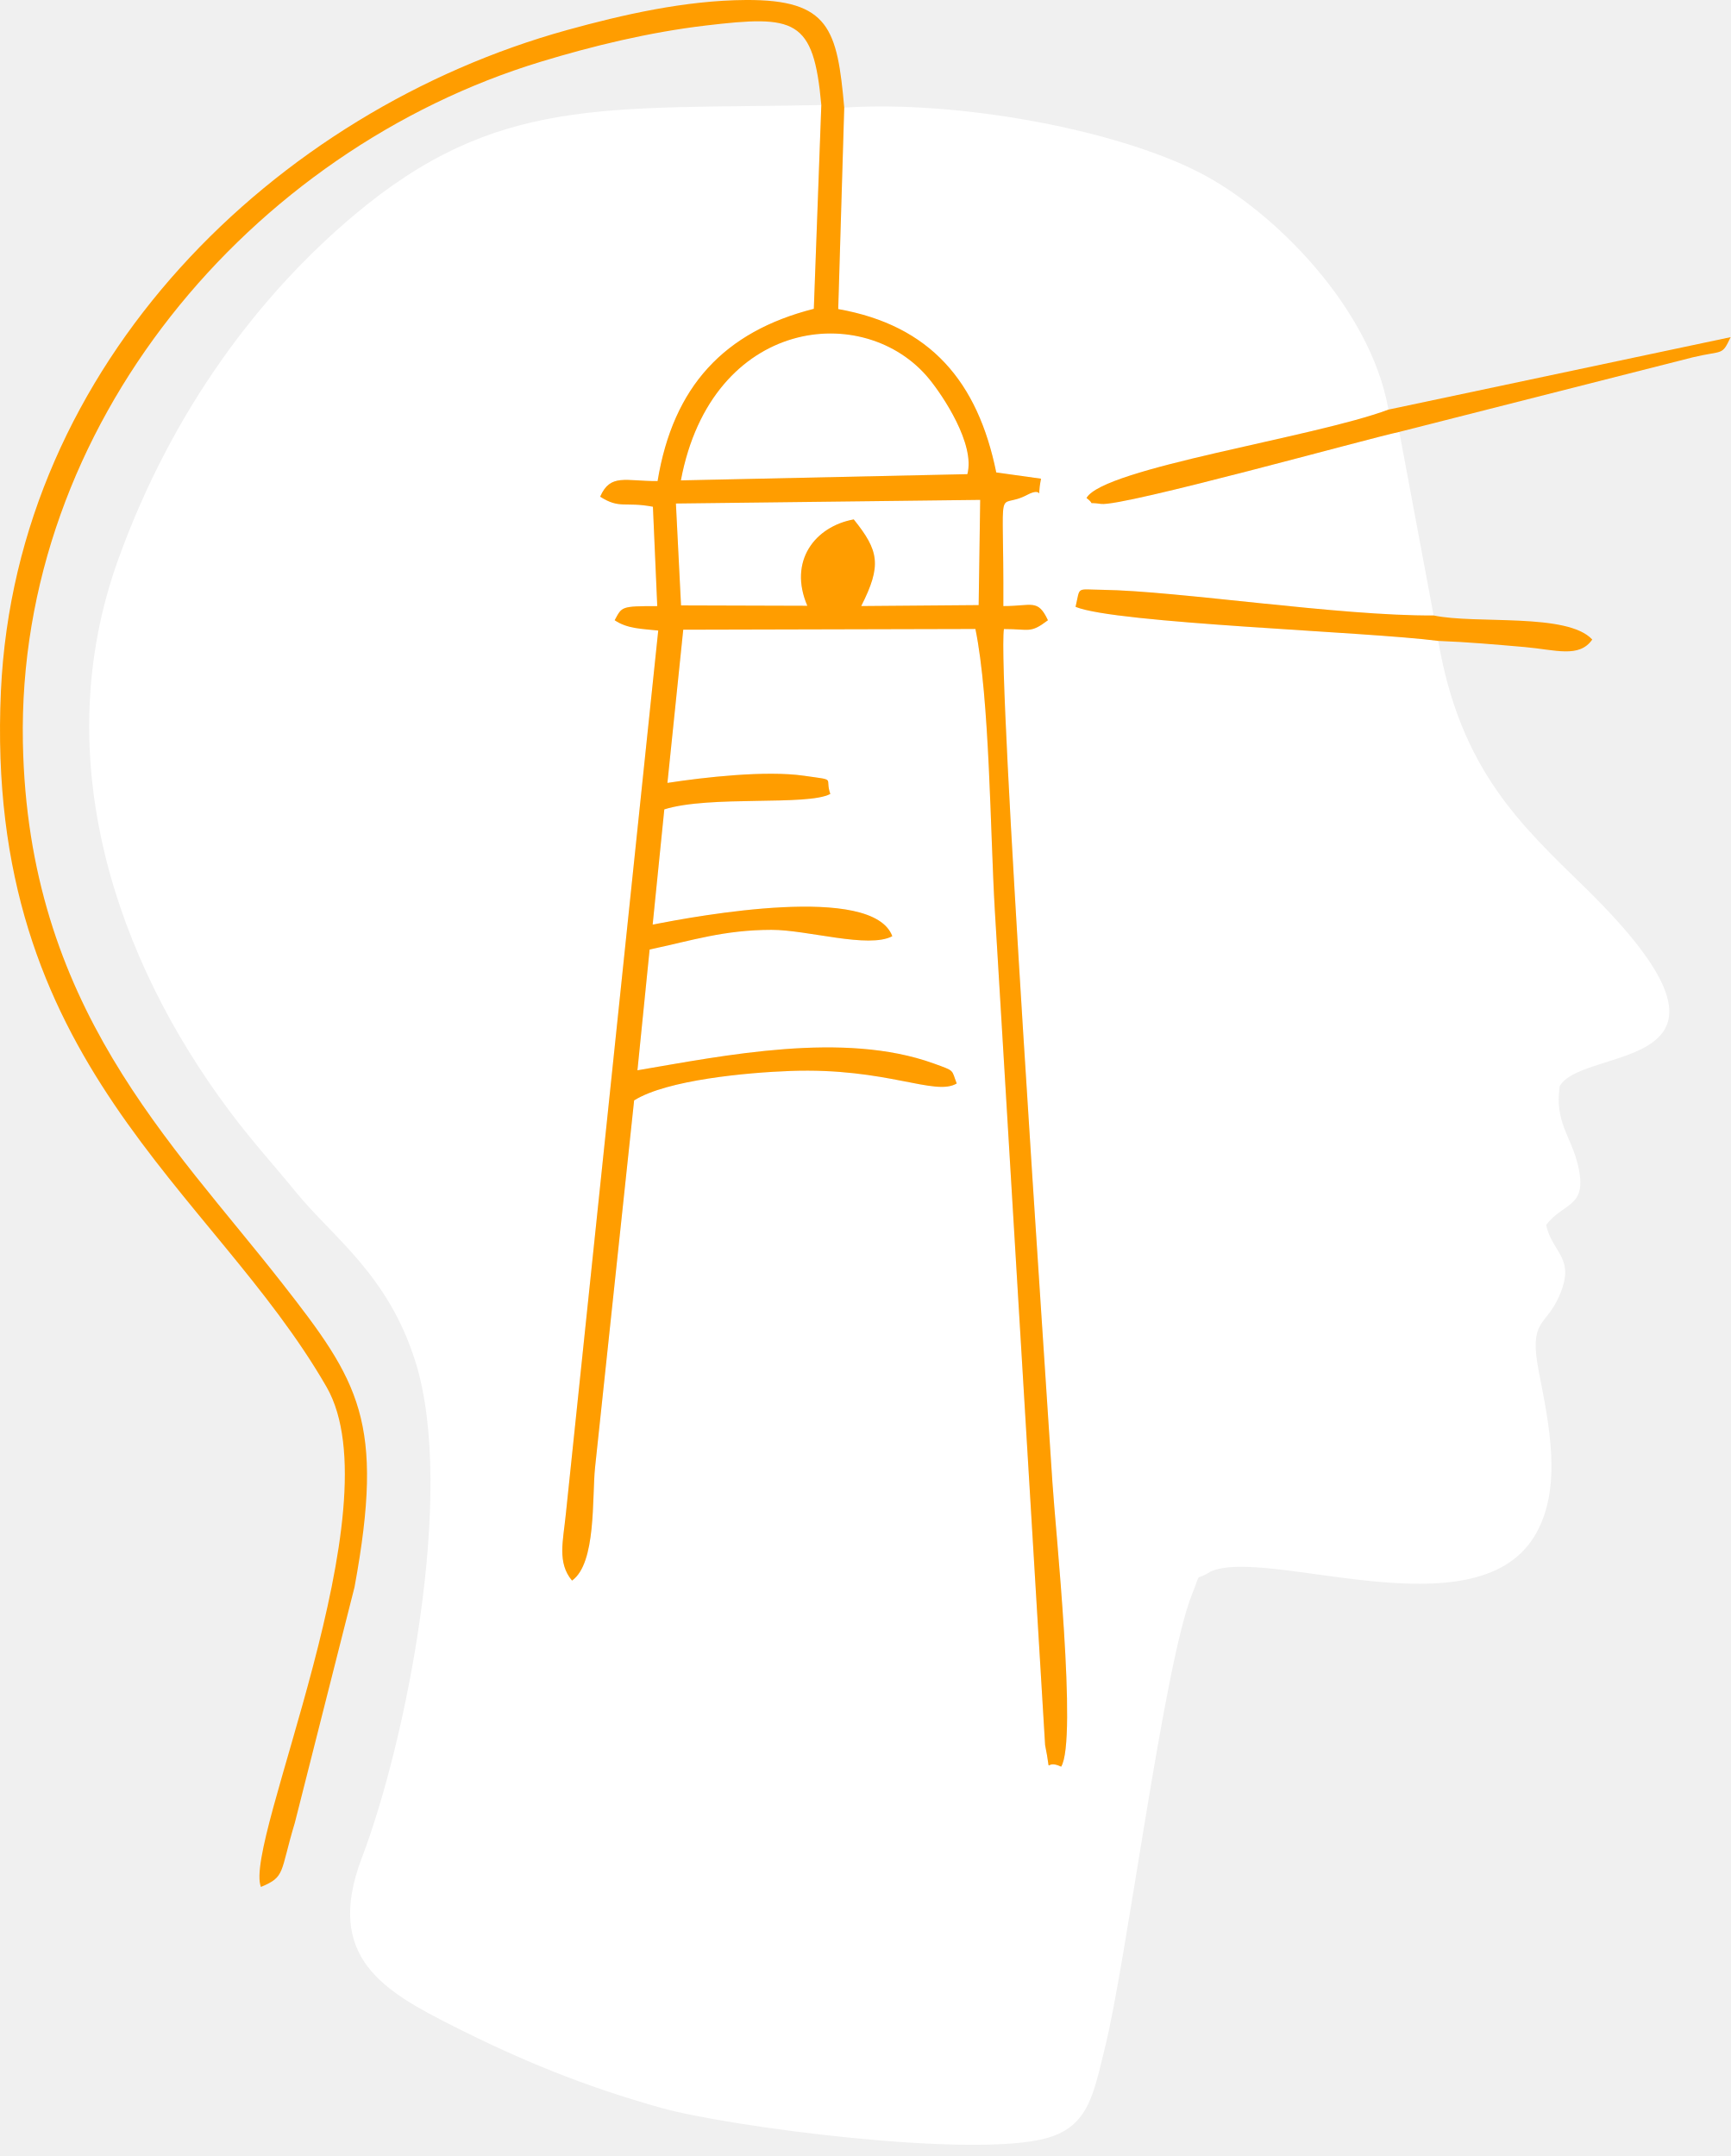
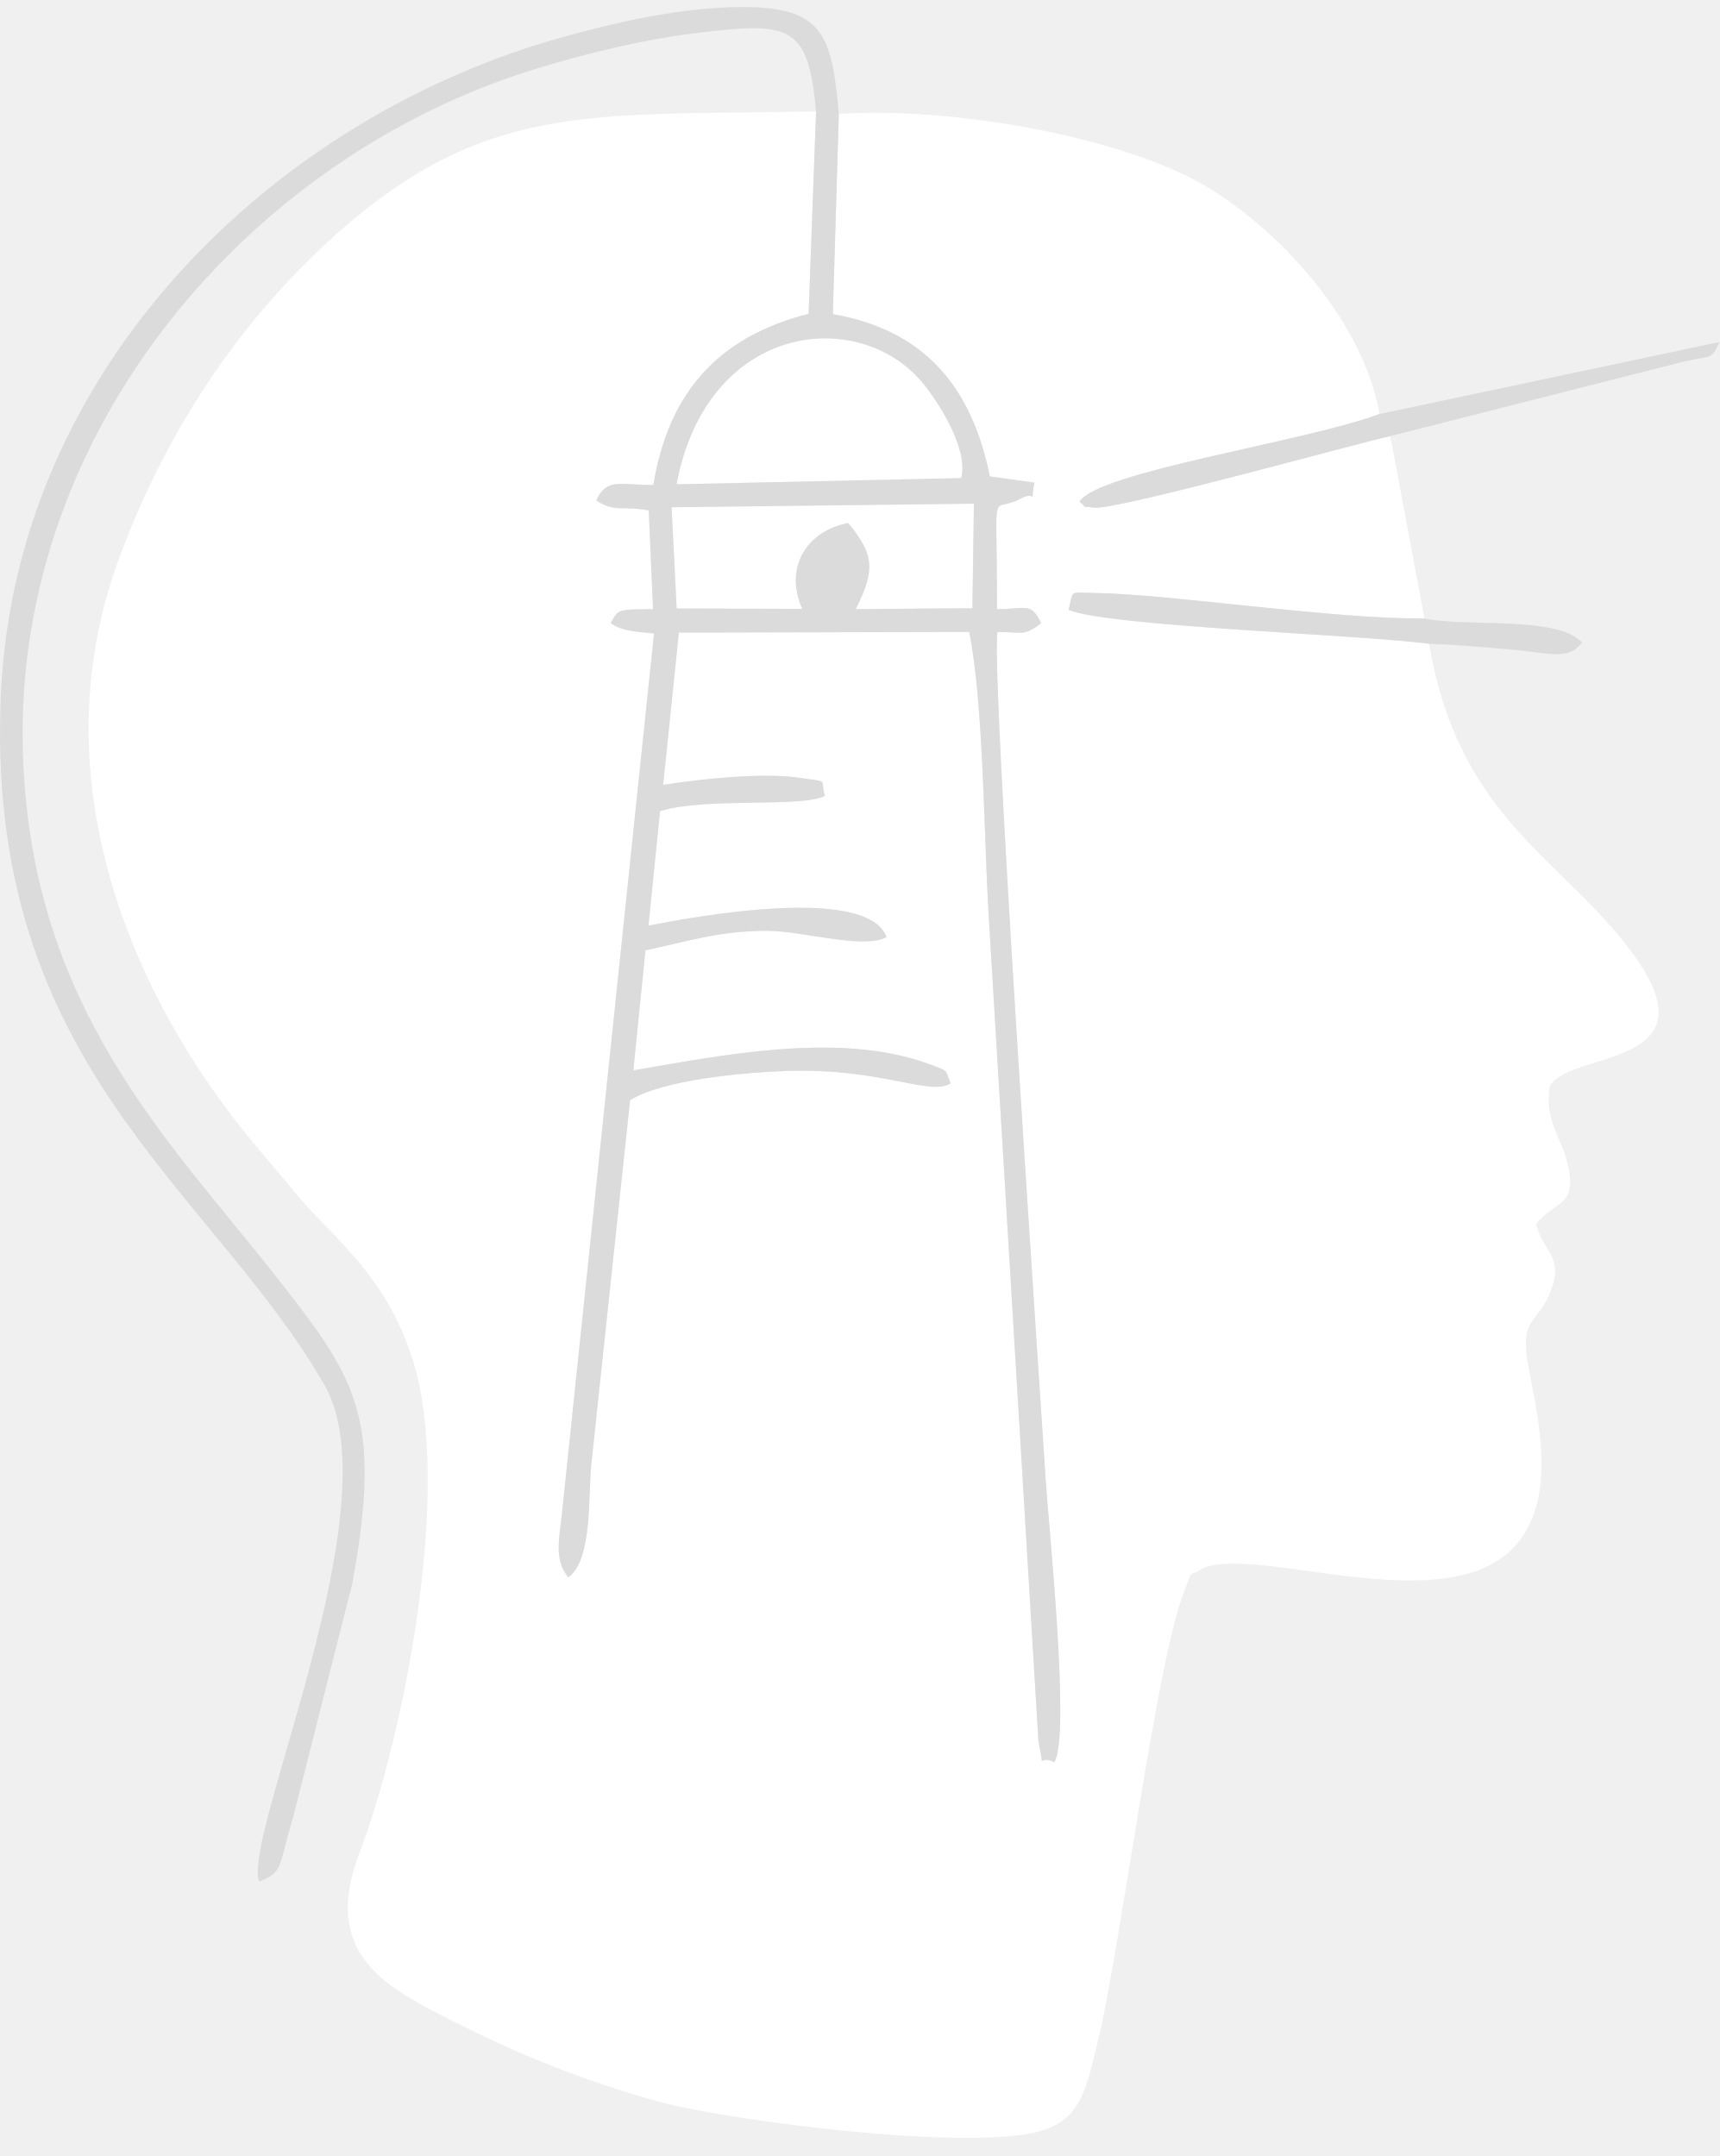
- <svg xmlns="http://www.w3.org/2000/svg" width="122" height="152" viewBox="0 0 122 152" fill="none">
-   <path fill-rule="evenodd" clip-rule="evenodd" d="M101.39 45.185C96.387 44.528 78.647 43.957 75.821 42.782C76.164 41.319 75.825 41.558 77.703 41.582C82.98 41.651 94.486 43.444 101.062 43.389L98.644 30.449C96.57 30.88 79.136 35.737 77.62 35.526C76.452 35.364 77.322 35.672 76.592 35.108C77.804 32.985 92.619 30.85 97.878 28.877C96.62 21.71 89.793 14.861 84.585 12.18C78.587 9.092 67.424 7.066 59.514 7.587L59.09 21.79C65.584 22.942 68.93 26.91 70.23 33.307L73.386 33.748C73.014 35.698 73.745 34.179 72.408 34.889C70.176 36.073 70.774 33.394 70.73 42.73C72.77 42.731 73.152 42.2 73.874 43.727C72.616 44.681 72.589 44.346 70.77 44.347C70.3 47.442 73.714 96.923 74.187 104.488C74.388 107.694 75.966 122.695 74.805 124.552C73.509 123.929 74.171 125.449 73.674 123.032L70.13 64.19C69.808 58.766 69.772 49.261 68.761 44.343L48.164 44.394L47.05 55.196C49.63 54.798 53.981 54.302 56.672 54.69C59.042 55.032 58.113 54.777 58.532 55.973C56.947 56.838 50.032 56.055 46.83 57.062L46.008 65.184C49.252 64.553 61.52 62.282 62.903 66.003C61.227 66.899 56.913 65.548 54.378 65.555C51.027 65.563 48.841 66.293 45.795 66.942L44.936 75.457C51.071 74.416 59.461 72.682 65.806 74.971C67.37 75.535 67.051 75.392 67.444 76.385C65.914 77.311 62.529 75.257 55.732 75.503C52.681 75.614 47.014 76.13 44.702 77.58L41.949 103.453C41.727 105.581 42.046 110.214 40.324 111.433C39.268 110.174 39.697 108.641 39.883 106.777L46.402 44.454C45.252 44.327 44.231 44.337 43.331 43.727C43.852 42.764 43.756 42.732 46.333 42.732L46.026 35.725C44.057 35.351 43.694 35.906 42.308 35.016C43.032 33.365 44.077 33.929 46.355 33.917C47.452 27.244 51.05 23.378 57.37 21.772L57.898 7.406C42.589 7.715 35.011 6.708 24.934 15.191C18.345 20.738 12.165 28.826 8.341 39.424C3.293 53.417 8.184 67.646 16.163 78.31C17.843 80.555 19.23 82.044 20.866 84.05C23.482 87.259 27.368 89.859 29.293 96.027C32.16 105.219 28.602 122.859 25.509 130.978C22.826 138.016 27.107 140.393 31.939 142.835C36.638 145.211 41.114 147.066 46.599 148.605C51.361 149.94 68.674 152.219 73.855 150.719C76.772 149.874 77.096 147.565 77.893 144.357C79.431 138.172 82.031 117.381 84.033 112.394C84.741 110.632 84.136 111.559 85.328 110.8C89.314 109.011 103.89 115.185 108.141 108.35C110.223 105.002 109.176 100.312 108.472 96.676C107.766 93.027 108.936 93.544 109.878 91.456C111.138 88.662 109.449 88.412 108.993 86.364C110.229 84.729 111.953 85.166 111.238 82.15C110.749 80.089 109.583 79.111 109.949 76.585C111.595 73.61 125.307 75.861 111.746 62.586C107.288 58.222 102.951 54.33 101.39 45.185Z" fill="white" />
-   <path fill-rule="evenodd" clip-rule="evenodd" d="M47.998 33.868L68.194 33.429C68.755 31.319 66.479 27.913 65.502 26.718C60.987 21.197 50.175 22.328 47.998 33.868Z" fill="white" />
-   <path fill-rule="evenodd" clip-rule="evenodd" d="M47.648 35.497L48.009 42.682L56.912 42.709C55.559 39.56 57.444 37.119 60.185 36.618C61.963 38.827 62.167 39.856 60.711 42.728L68.99 42.66L69.098 35.242L47.648 35.497Z" fill="white" />
-   <path fill-rule="evenodd" clip-rule="evenodd" d="M69.098 35.242L68.99 42.66L60.711 42.728C62.167 39.856 61.963 38.827 60.185 36.618C57.444 37.119 55.559 39.56 56.912 42.709L48.009 42.682L47.648 35.498L69.098 35.242ZM47.998 33.868C50.175 22.328 60.986 21.197 65.502 26.718C66.479 27.912 68.755 31.319 68.194 33.429L47.998 33.868ZM57.898 7.406L57.37 21.772C51.05 23.378 47.452 27.244 46.356 33.917C44.077 33.929 43.032 33.365 42.308 35.016C43.694 35.906 44.057 35.351 46.027 35.725L46.333 42.732C43.756 42.732 43.852 42.764 43.331 43.727C44.231 44.337 45.252 44.327 46.402 44.454L39.884 106.777C39.697 108.641 39.269 110.174 40.324 111.433C42.046 110.214 41.727 105.581 41.949 103.453L44.702 77.58C47.014 76.13 52.681 75.614 55.732 75.503C62.529 75.257 65.914 77.311 67.444 76.385C67.051 75.392 67.37 75.535 65.807 74.971C59.461 72.682 51.071 74.416 44.936 75.457L45.795 66.942C48.841 66.293 51.027 65.563 54.378 65.555C56.913 65.548 61.227 66.899 62.903 66.003C61.521 62.282 49.252 64.553 46.009 65.184L46.83 57.062C50.032 56.055 56.947 56.838 58.532 55.973C58.113 54.777 59.042 55.032 56.672 54.69C53.982 54.302 49.63 54.798 47.05 55.196L48.165 44.394L68.761 44.343C69.772 49.261 69.808 58.766 70.13 64.19L73.674 123.032C74.171 125.449 73.51 123.929 74.805 124.552C75.966 122.695 74.388 107.694 74.188 104.488C73.714 96.923 70.3 47.442 70.77 44.347C72.589 44.346 72.616 44.681 73.874 43.727C73.152 42.2 72.77 42.731 70.73 42.73C70.774 33.394 70.176 36.073 72.408 34.889C73.746 34.179 73.014 35.698 73.386 33.748L70.23 33.307C68.93 26.91 65.584 22.942 59.09 21.79L59.514 7.587C59.022 2.056 58.468 -0.034 52.58 0C48.298 0.026 43.869 1.042 39.984 2.116C19.405 7.809 1.129 25.587 0.065 48.716C-1.147 75.079 14.938 83.74 23.017 97.776C27.939 106.328 17.126 129.886 18.394 133.031C20.139 132.303 19.716 132.056 20.786 128.501L24.992 111.892C27.145 100.2 25.321 97.412 19.886 90.464C12.048 80.444 1.964 70.96 1.613 52.345C1.192 29.975 17.658 10.581 38.128 4.351C41.72 3.258 45.74 2.273 49.74 1.801C56.047 1.054 57.354 1.298 57.898 7.406Z" fill="#FF9D00" />
-   <path fill-rule="evenodd" clip-rule="evenodd" d="M97.878 28.877C92.62 30.85 77.805 32.985 76.593 35.108C77.323 35.672 76.453 35.364 77.62 35.526C79.137 35.737 96.57 30.88 98.645 30.449L119.339 25.19C121.497 24.677 121.368 25.112 122 23.769L97.878 28.877Z" fill="#FF9D00" />
-   <path fill-rule="evenodd" clip-rule="evenodd" d="M101.39 45.185C103.427 45.261 105.427 45.439 107.485 45.618C109.652 45.808 111.322 46.416 112.245 45.088C110.488 43.181 104.065 44.02 101.062 43.39C94.486 43.444 82.98 41.651 77.703 41.582C75.824 41.558 76.164 41.319 75.821 42.783C78.647 43.957 96.387 44.528 101.39 45.185Z" fill="#FF9D00" />
+ <svg xmlns="http://www.w3.org/2000/svg" width="122" height="153" viewBox="0 0 122 153" fill="none">
+   <g clip-path="url(#clip0_152_2)">
+     <path fill-rule="evenodd" clip-rule="evenodd" d="M101.39 45.685C96.387 45.028 78.647 44.457 75.821 43.282C76.164 41.819 75.825 42.058 77.703 42.082C82.98 42.151 94.486 43.944 101.062 43.889L98.644 30.949C96.57 31.38 79.136 36.237 77.62 36.026C76.452 35.864 77.322 36.172 76.592 35.608C77.804 33.485 92.619 31.35 97.878 29.377C96.62 22.21 89.793 15.361 84.585 12.68C78.587 9.592 67.424 7.566 59.514 8.087L59.09 22.29C65.584 23.442 68.93 27.41 70.23 33.807L73.386 34.248C73.014 36.198 73.745 34.679 72.408 35.389C70.176 36.573 70.774 33.894 70.73 43.23C72.77 43.231 73.152 42.7 73.874 44.227C72.616 45.181 72.589 44.846 70.77 44.847C70.3 47.942 73.714 97.423 74.187 104.988C74.388 108.194 75.966 123.195 74.805 125.052C73.509 124.429 74.171 125.949 73.674 123.532L70.13 64.69C69.808 59.266 69.772 49.761 68.761 44.843L48.164 44.894L47.05 55.696C49.63 55.298 53.981 54.802 56.672 55.19C59.042 55.532 58.113 55.277 58.532 56.473C56.947 57.338 50.032 56.555 46.83 57.562L46.008 65.684C49.252 65.053 61.52 62.782 62.903 66.503C61.227 67.399 56.913 66.048 54.378 66.055C51.027 66.063 48.841 66.793 45.795 67.442L44.936 75.957C51.071 74.916 59.461 73.182 65.806 75.471C67.37 76.035 67.051 75.892 67.444 76.885C65.914 77.811 62.529 75.757 55.732 76.003C52.681 76.114 47.014 76.63 44.702 78.08L41.949 103.953C41.727 106.081 42.046 110.714 40.324 111.933C39.268 110.674 39.697 109.141 39.883 107.277L46.402 44.954C45.252 44.827 44.231 44.837 43.331 44.227C43.852 43.264 43.756 43.232 46.333 43.232L46.026 36.225C44.057 35.851 43.694 36.406 42.308 35.516C43.032 33.865 44.077 34.429 46.355 34.417C47.452 27.744 51.05 23.878 57.37 22.272L57.898 7.906C42.589 8.215 35.011 7.208 24.934 15.691C18.345 21.238 12.165 29.326 8.341 39.924C3.293 53.917 8.184 68.146 16.163 78.81C17.843 81.055 19.23 82.544 20.866 84.55C23.482 87.759 27.368 90.359 29.293 96.527C32.16 105.719 28.602 123.359 25.509 131.478C22.826 138.516 27.107 140.893 31.939 143.335C36.638 145.711 41.114 147.566 46.599 149.105C51.361 150.44 68.674 152.719 73.855 151.219C76.772 150.374 77.096 148.065 77.893 144.857C79.431 138.672 82.031 117.881 84.033 112.894C84.741 111.132 84.136 112.059 85.328 111.3C89.314 109.511 103.89 115.685 108.141 108.85C110.223 105.502 109.176 100.812 108.472 97.176C107.766 93.527 108.936 94.044 109.878 91.956C111.138 89.162 109.449 88.912 108.993 86.864C110.229 85.229 111.953 85.666 111.238 82.65C110.749 80.589 109.583 79.611 109.949 77.085C111.595 74.11 125.307 76.361 111.746 63.086C107.288 58.722 102.951 54.83 101.39 45.685Z" fill="white" />
+     <path fill-rule="evenodd" clip-rule="evenodd" d="M47.998 34.368L68.194 33.929C68.755 31.819 66.479 28.413 65.502 27.218C60.987 21.697 50.175 22.828 47.998 34.368Z" fill="white" />
+     <path fill-rule="evenodd" clip-rule="evenodd" d="M47.648 35.997L48.009 43.182L56.912 43.209C55.559 40.06 57.444 37.619 60.185 37.118C61.963 39.327 62.167 40.356 60.711 43.228L68.99 43.16L69.098 35.742L47.648 35.997Z" fill="white" />
+     <path fill-rule="evenodd" clip-rule="evenodd" d="M69.098 35.742L68.99 43.16L60.711 43.228C62.167 40.356 61.963 39.327 60.185 37.118C57.444 37.619 55.559 40.06 56.912 43.209L48.009 43.182L47.648 35.998L69.098 35.742ZM47.998 34.368C50.175 22.828 60.986 21.697 65.502 27.218C66.479 28.412 68.755 31.819 68.194 33.929L47.998 34.368ZM57.898 7.906L57.37 22.272C51.05 23.878 47.452 27.744 46.356 34.417C44.077 34.429 43.032 33.865 42.308 35.516C43.694 36.406 44.057 35.851 46.027 36.225L46.333 43.232C43.756 43.232 43.852 43.264 43.331 44.227C44.231 44.837 45.252 44.827 46.402 44.954L39.884 107.277C39.697 109.141 39.269 110.674 40.324 111.933C42.046 110.714 41.727 106.081 41.949 103.953L44.702 78.08C47.014 76.63 52.681 76.114 55.732 76.003C62.529 75.757 65.914 77.811 67.444 76.885C67.051 75.892 67.37 76.035 65.807 75.471C59.461 73.182 51.071 74.916 44.936 75.957L45.795 67.442C48.841 66.793 51.027 66.063 54.378 66.055C56.913 66.048 61.227 67.399 62.903 66.503C61.521 62.782 49.252 65.053 46.009 65.684L46.83 57.562C50.032 56.555 56.947 57.338 58.532 56.473C58.113 55.277 59.042 55.532 56.672 55.19C53.982 54.802 49.63 55.298 47.05 55.696L48.165 44.894L68.761 44.843C69.772 49.761 69.808 59.266 70.13 64.69L73.674 123.532C74.171 125.949 73.51 124.429 74.805 125.052C75.966 123.195 74.388 108.194 74.188 104.988C73.714 97.423 70.3 47.942 70.77 44.847C72.589 44.846 72.616 45.181 73.874 44.227C73.152 42.7 72.77 43.231 70.73 43.23C70.774 33.894 70.176 36.573 72.408 35.389C73.746 34.679 73.014 36.198 73.386 34.248L70.23 33.807C68.93 27.41 65.584 23.442 59.09 22.29L59.514 8.087C59.022 2.556 58.468 0.466 52.58 0.5C48.298 0.526 43.869 1.542 39.984 2.616C19.405 8.309 1.129 26.087 0.065 49.216C-1.147 75.579 14.938 84.24 23.017 98.276C27.939 106.828 17.126 130.386 18.394 133.531C20.139 132.803 19.716 132.556 20.786 129.001L24.992 112.392C27.145 100.7 25.321 97.912 19.886 90.964C12.048 80.944 1.964 71.46 1.613 52.845C1.192 30.475 17.658 11.081 38.128 4.851C41.72 3.758 45.74 2.773 49.74 2.301C56.047 1.554 57.354 1.798 57.898 7.906Z" fill="#DBDBDB" />
+     <path fill-rule="evenodd" clip-rule="evenodd" d="M97.878 29.377C92.62 31.35 77.805 33.485 76.593 35.608C77.323 36.172 76.453 35.864 77.62 36.026C79.137 36.237 96.57 31.38 98.645 30.949L119.339 25.69C121.497 25.177 121.368 25.612 122 24.269L97.878 29.377Z" fill="#DBDBDB" />
+     <path fill-rule="evenodd" clip-rule="evenodd" d="M101.39 45.685C103.427 45.761 105.427 45.939 107.485 46.118C109.652 46.308 111.322 46.916 112.245 45.588C110.488 43.681 104.065 44.52 101.062 43.89C94.486 43.944 82.98 42.151 77.703 42.082C75.824 42.058 76.164 41.819 75.821 43.283C78.647 44.457 96.387 45.028 101.39 45.685Z" fill="#DBDBDB" />
+   </g>
+   <defs>
+     <clipPath id="clip0_152_2">
+       <rect width="122" height="152" fill="white" transform="translate(0 0.5)" />
+     </clipPath>
+   </defs>
</svg>
